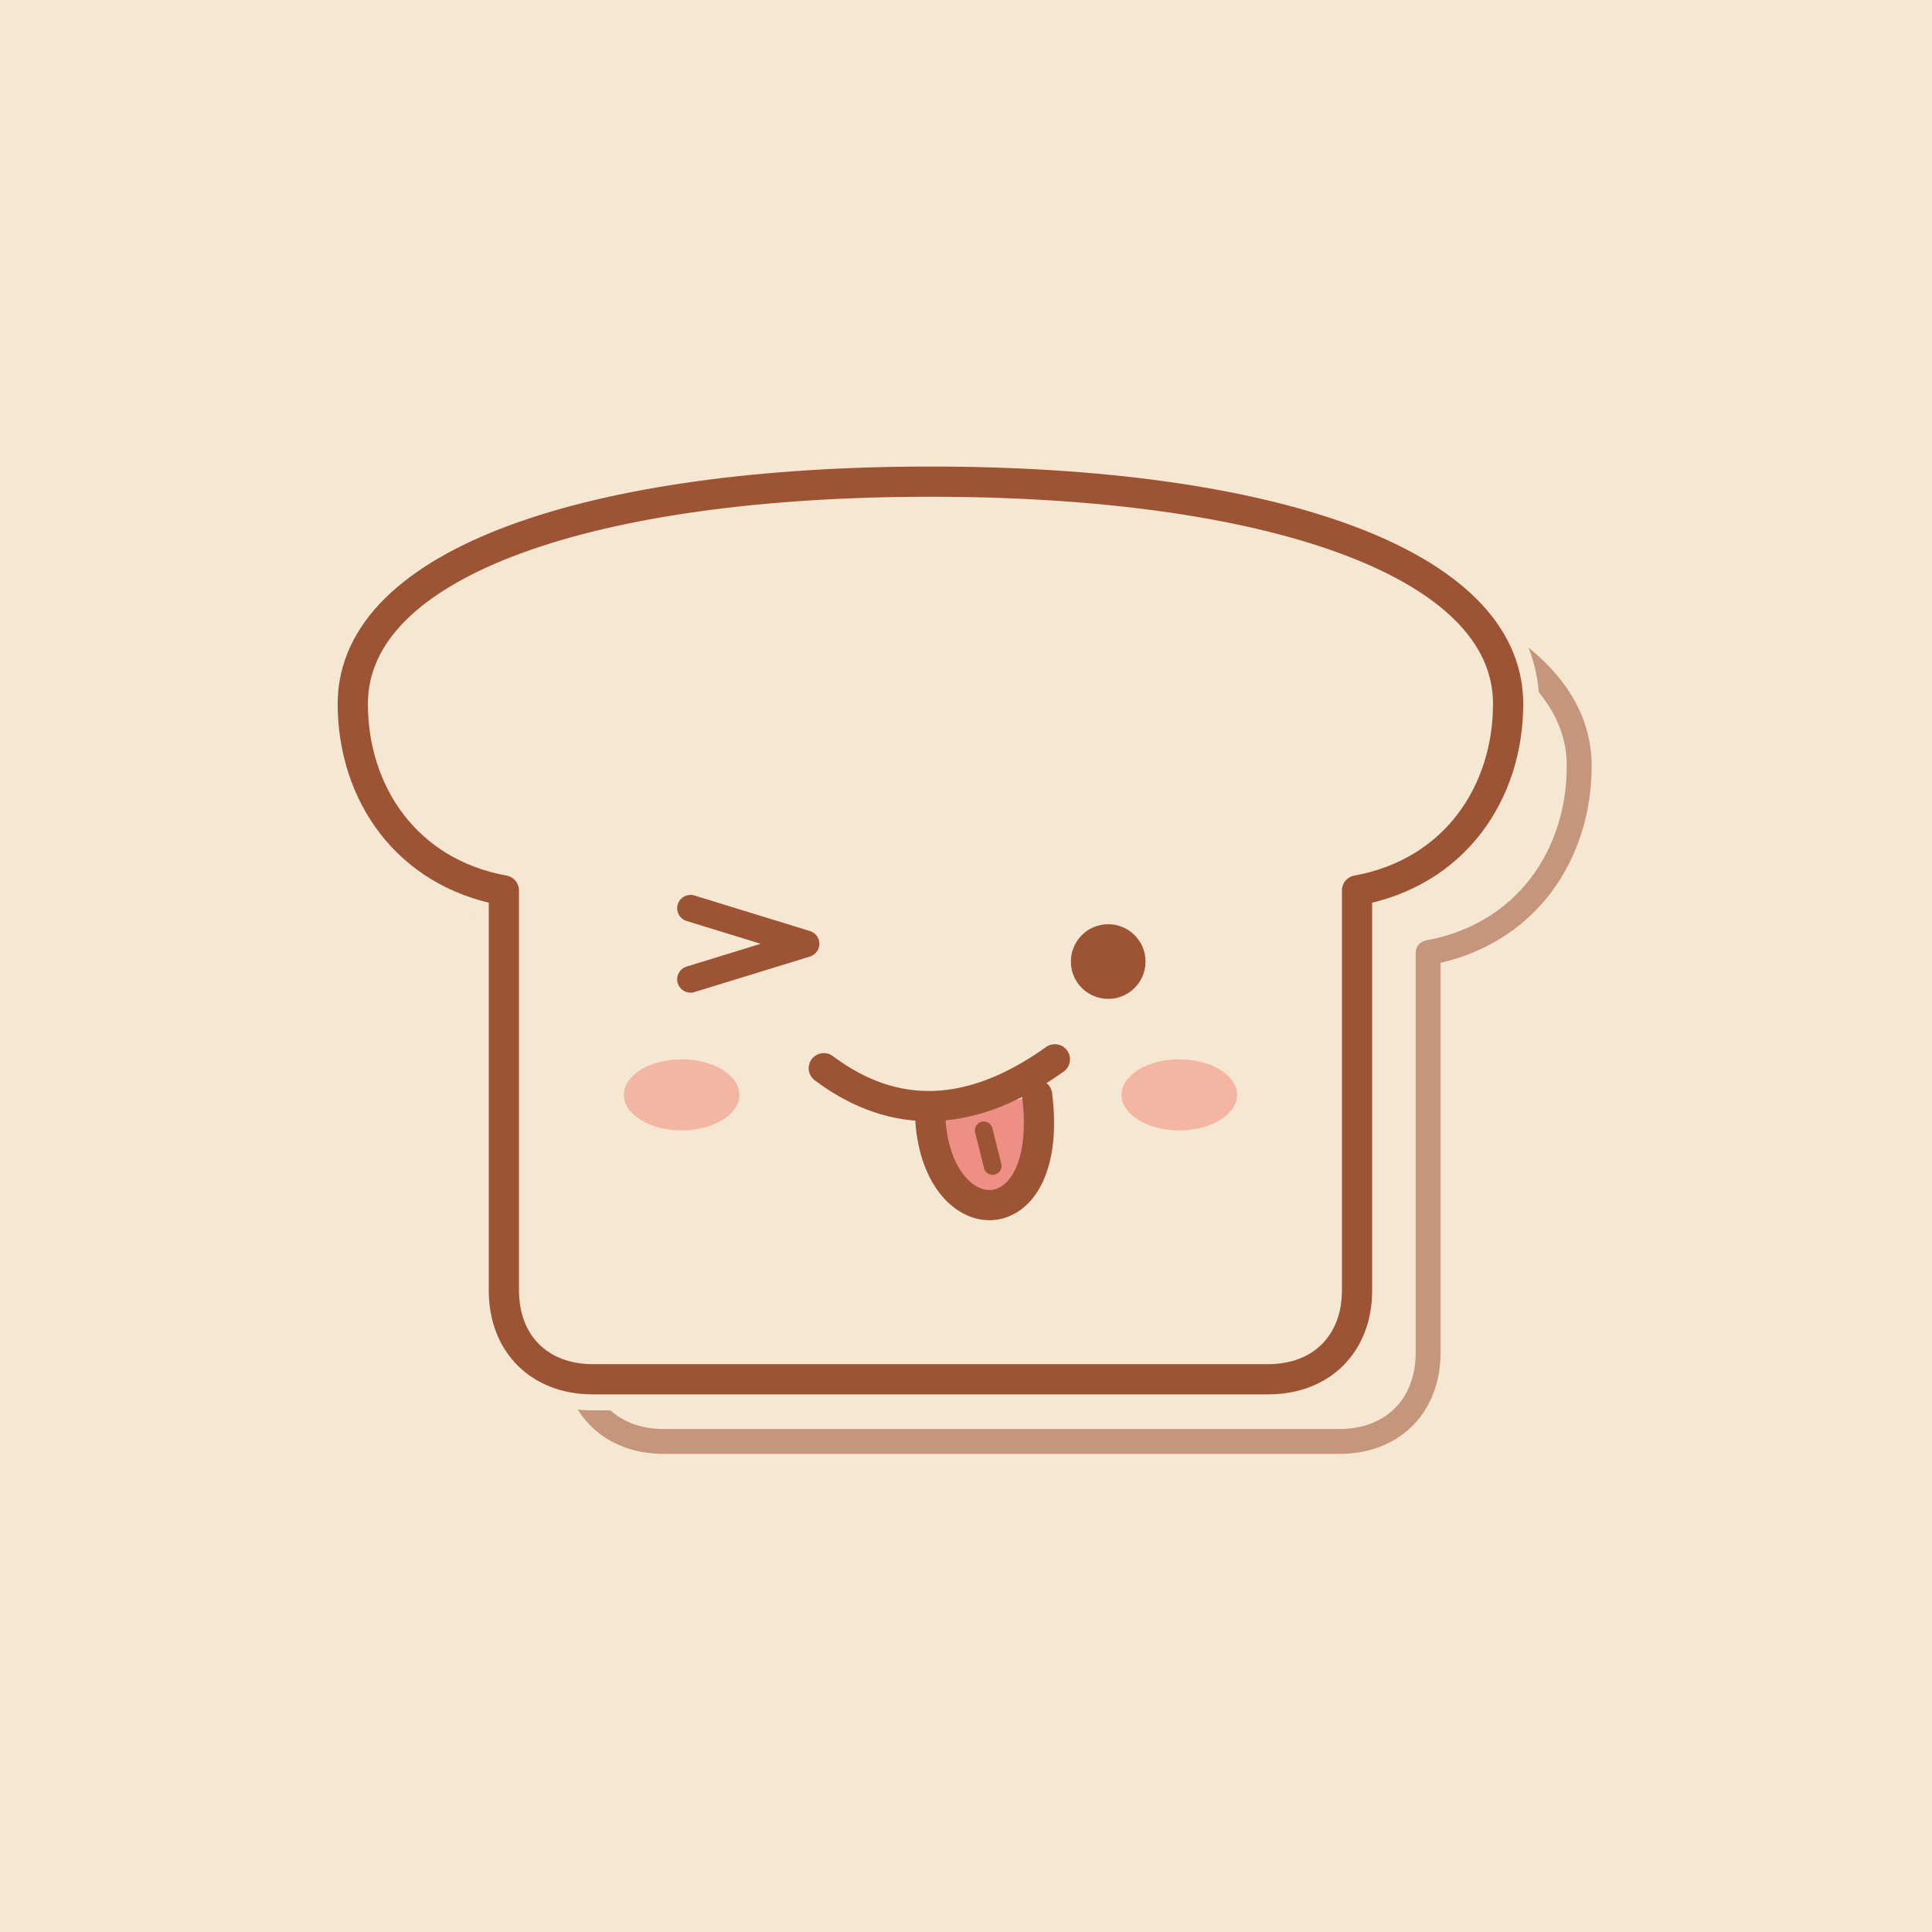
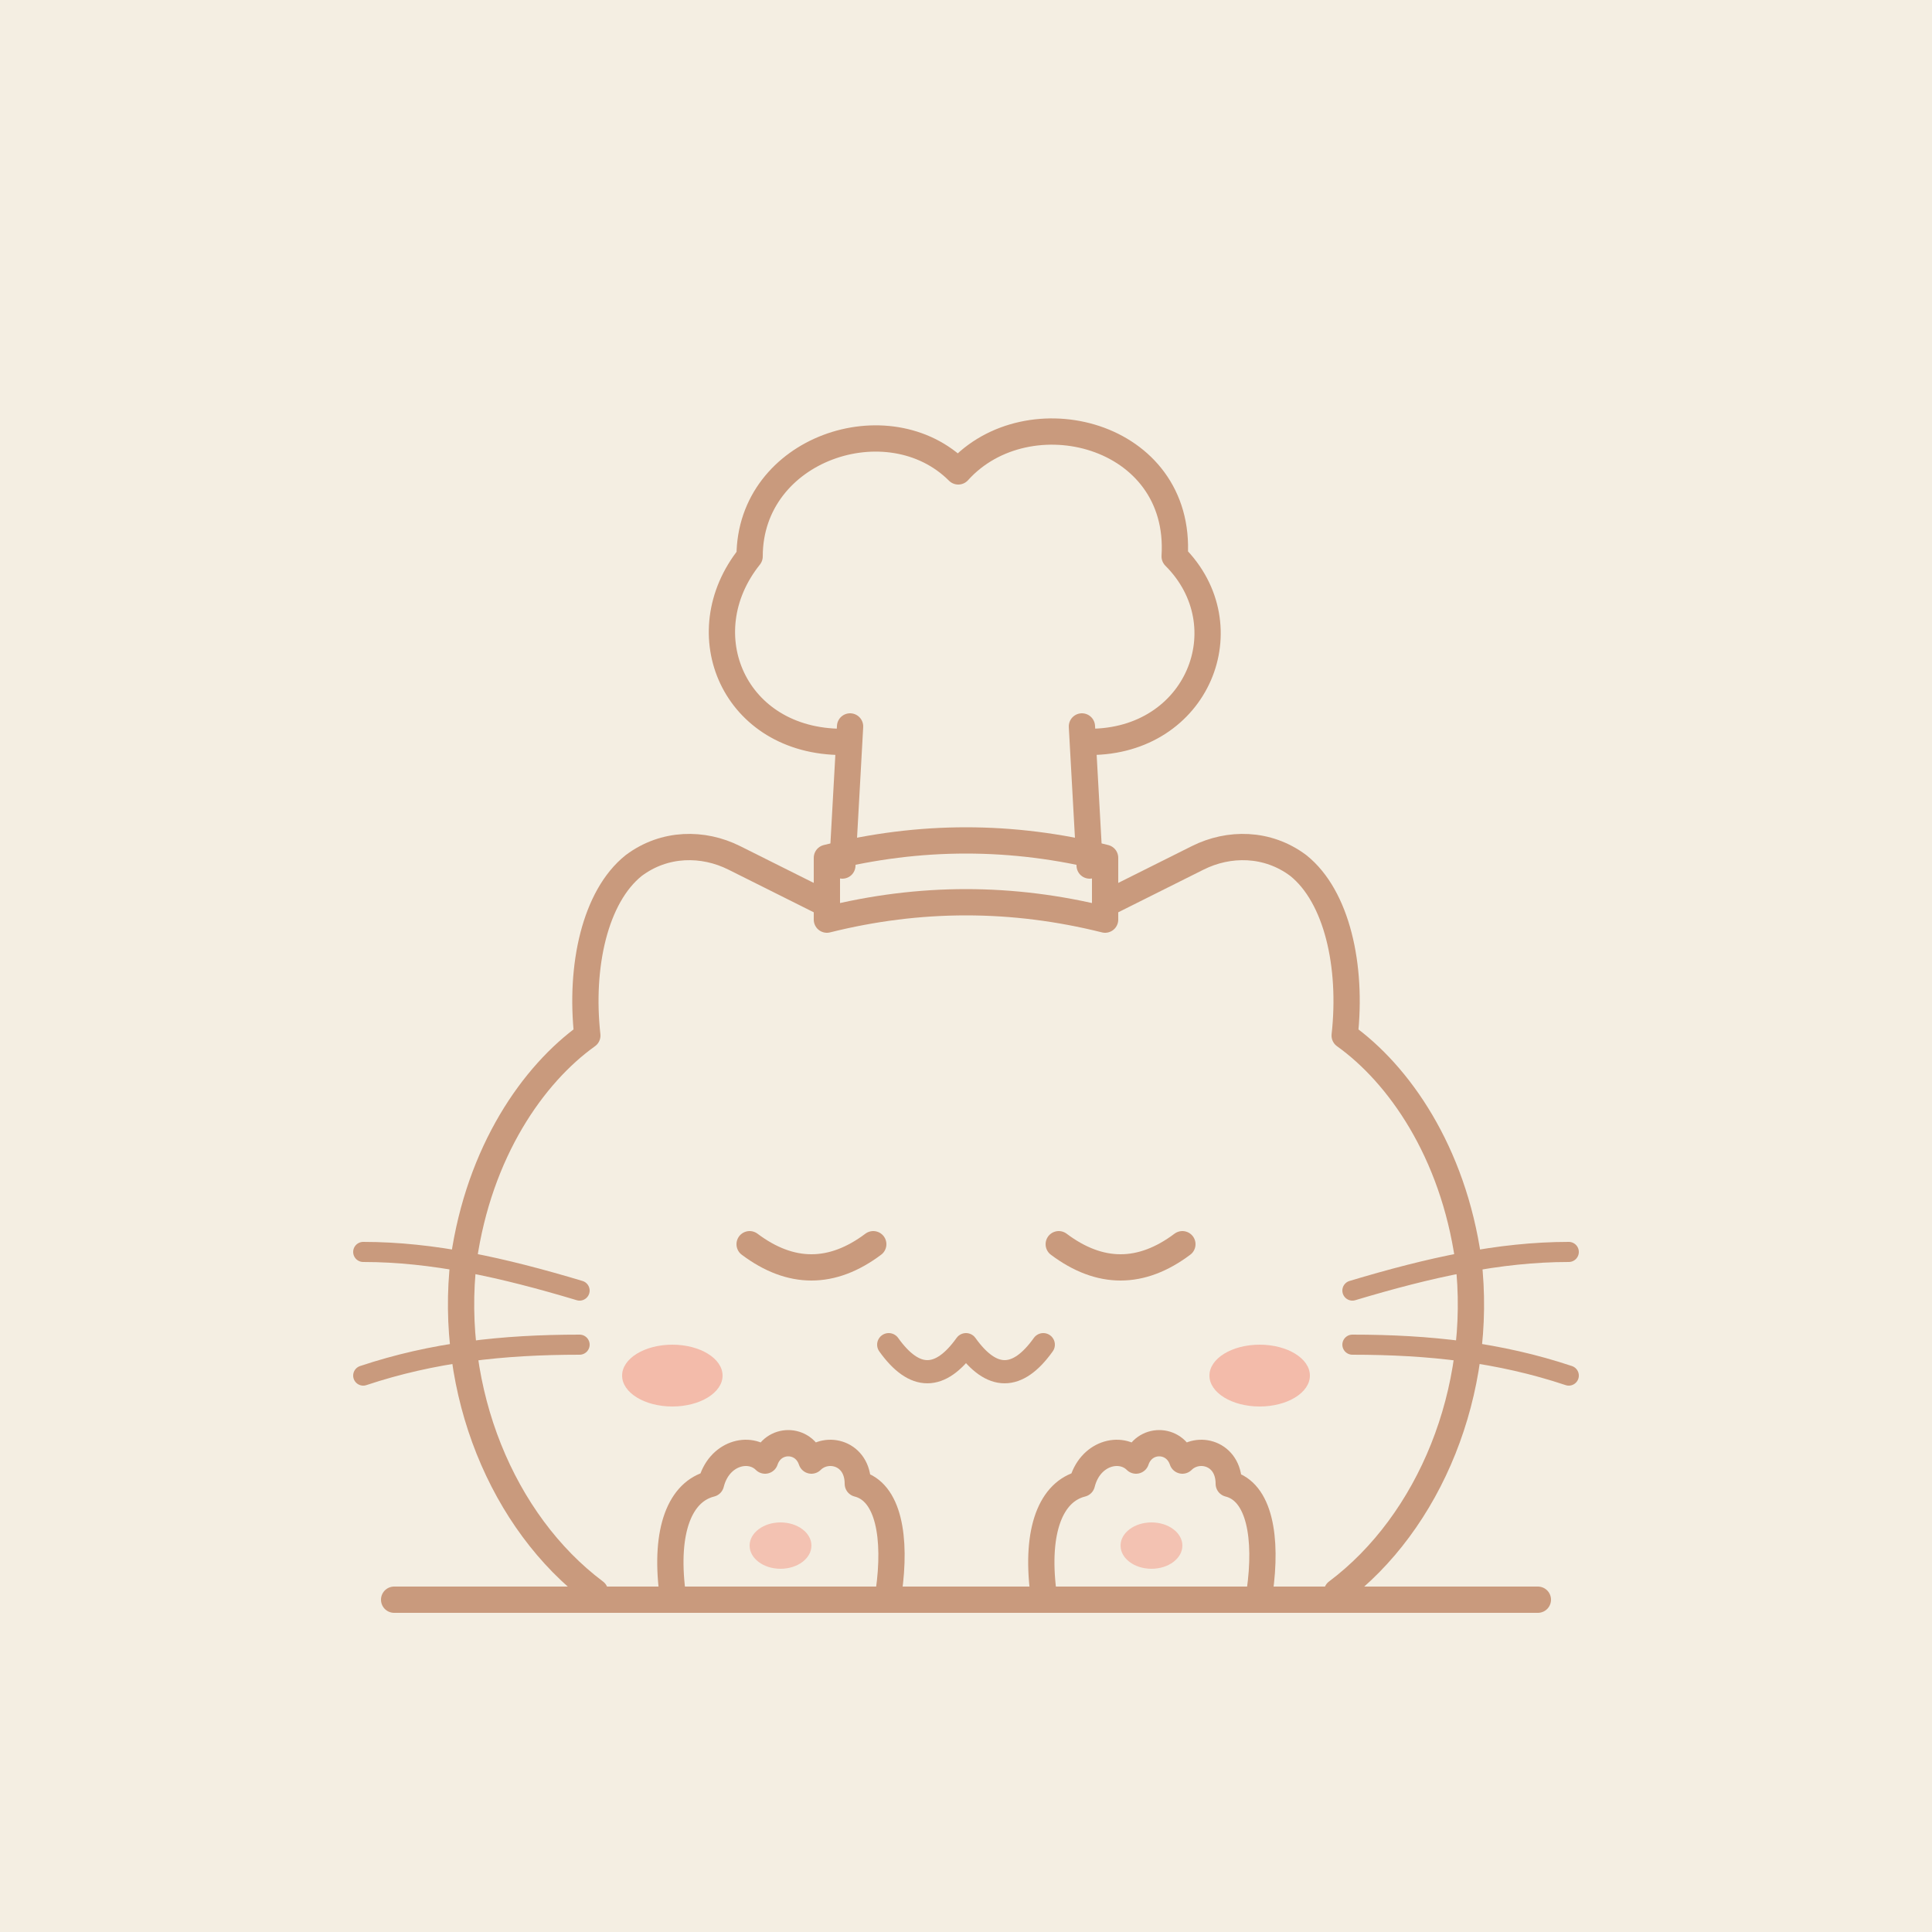
<svg xmlns="http://www.w3.org/2000/svg" viewBox="0 0 200 200">
-   <rect width="200" height="200" fill="#f6e7d2" />
-   <g transform="translate(100 100) scale(.92) translate(-100 -90)" fill="none" stroke="#9c5434" stroke-width="3.4" stroke-linecap="round" stroke-linejoin="round">
-     <g transform="translate(-4 -3.5)">
-       <mask id="c" maskUnits="userSpaceOnUse" x="0" y="0" width="200" height="200">
-         <rect width="200" height="200" fill="#fff" />
-         <path d="M52 130 L52 85 C41 83 35 74 35 64 C35 48 62 39 100 39 C138 39 165 48 165 64 C165 74 159 83 148 85 L148 130 C148 136 144 140 138 140 L62 140 C56 140 52 136 52 130 Z" fill="#000" stroke="#000" stroke-width="7" />
-       </mask>
-       <g mask="url(#c)">
-         <path d="M52 130 L52 85 C41 83 35 74 35 64 C35 48 62 39 100 39 C138 39 165 48 165 64 C165 74 159 83 148 85 L148 130 C148 136 144 140 138 140 L62 140 C56 140 52 136 52 130 Z" transform="translate(8 7)" stroke-width="2.8" opacity="0.55" />
-       </g>
-       <path d="M52 130 L52 85 C41 83 35 74 35 64 C35 48 62 39 100 39 C138 39 165 48 165 64 C165 74 159 83 148 85 L148 130 C148 136 144 140 138 140 L62 140 C56 140 52 136 52 130 Z" />
-       <path d="M73 95 L86 91 L73 87" stroke-width="3" />
-       <circle cx="120" cy="93" r="4.2" fill="#9c5434" stroke="none" />
-       <ellipse cx="72" cy="108" rx="6.5" ry="4" fill="#f2a593" stroke="none" opacity=".75" />
-       <ellipse cx="128" cy="108" rx="6.5" ry="4" fill="#f2a593" stroke="none" opacity=".75" />
-       <g transform="translate(0 -20)">
-         <path d="M100 131 C101 144 114 144 112 128" fill="#ee8f86" />
-         <path d="M106 132 L107 136" stroke-width="2" />
-         <path d="M88 125 Q100 134 114 124" />
-       </g>
+   <rect width="200" height="200" fill="#f4eee2" />
+   <g transform="translate(100 104) scale(.8) translate(-100 -80)" fill="none" stroke="#c99a7d" stroke-width="3.4" stroke-linecap="round" stroke-linejoin="round">
+     <path d="M84 46 C70 46 64 32 72 22 C72 8 90 2 99 11 C108 1 128 6 127 22 C136 31 130 46 116 46" />
+     <path d="M85 44 L84 62 M115 44 L116 62" />
+     <path d="M82 61 L82 69 C94 66 106 66 118 69 L118 61 C106 58 94 58 82 61" />
+     <path d="M52 156 C40 147 33 130 35 113 C37 99 44 89 51 84 C50 75 52 66 57 62 C61 59 66 59 70 61 C74 63 78 65 82 67" />
+     <path d="M118 67 C122 65 126 63 130 61 C134 59 139 59 143 62 C148 66 150 75 149 84 C156 89 163 99 165 113 C167 130 160 147 148 156" />
+     <path d="M72 111 Q80 117 88 111" />
+     <path d="M112 111 Q120 117 128 111" />
+     <g stroke-width="2.6">
+       <path d="M50 117 C40 114 31 112 22 112" />
+       <path d="M50 124 C40 124 31 125 22 128" />
+       <path d="M150 117 C160 114 169 112 178 112" />
+       <path d="M150 124 C160 124 169 125 178 128" />
    </g>
+     <path d="M90 124 Q95 131 100 124 Q105 131 110 124" stroke-width="3" />
+     <ellipse cx="62" cy="128" rx="6.5" ry="4" fill="#f2a593" stroke="none" opacity="0.7" />
+     <ellipse cx="138" cy="128" rx="6.5" ry="4" fill="#f2a593" stroke="none" opacity="0.7" />
+     <path d="M62 156 C61 148 63 143 67 142 C68 138 72 137 74 139 C75 136 79 136 80 139 C82 137 86 138 86 142 C90 143 91 149 90 156" />
+     <path d="M110 156 C109 148 111 143 115 142 C116 138 120 137 122 139 C123 136 127 136 128 139 C130 137 134 138 134 142 C138 143 139 149 138 156" />
+     <ellipse cx="76" cy="150" rx="4" ry="3" fill="#f2a593" stroke="none" opacity="0.6" />
+     <ellipse cx="124" cy="150" rx="4" ry="3" fill="#f2a593" stroke="none" opacity="0.6" />
+     <path d="M26 157 L174 157" />
  </g>
</svg>
